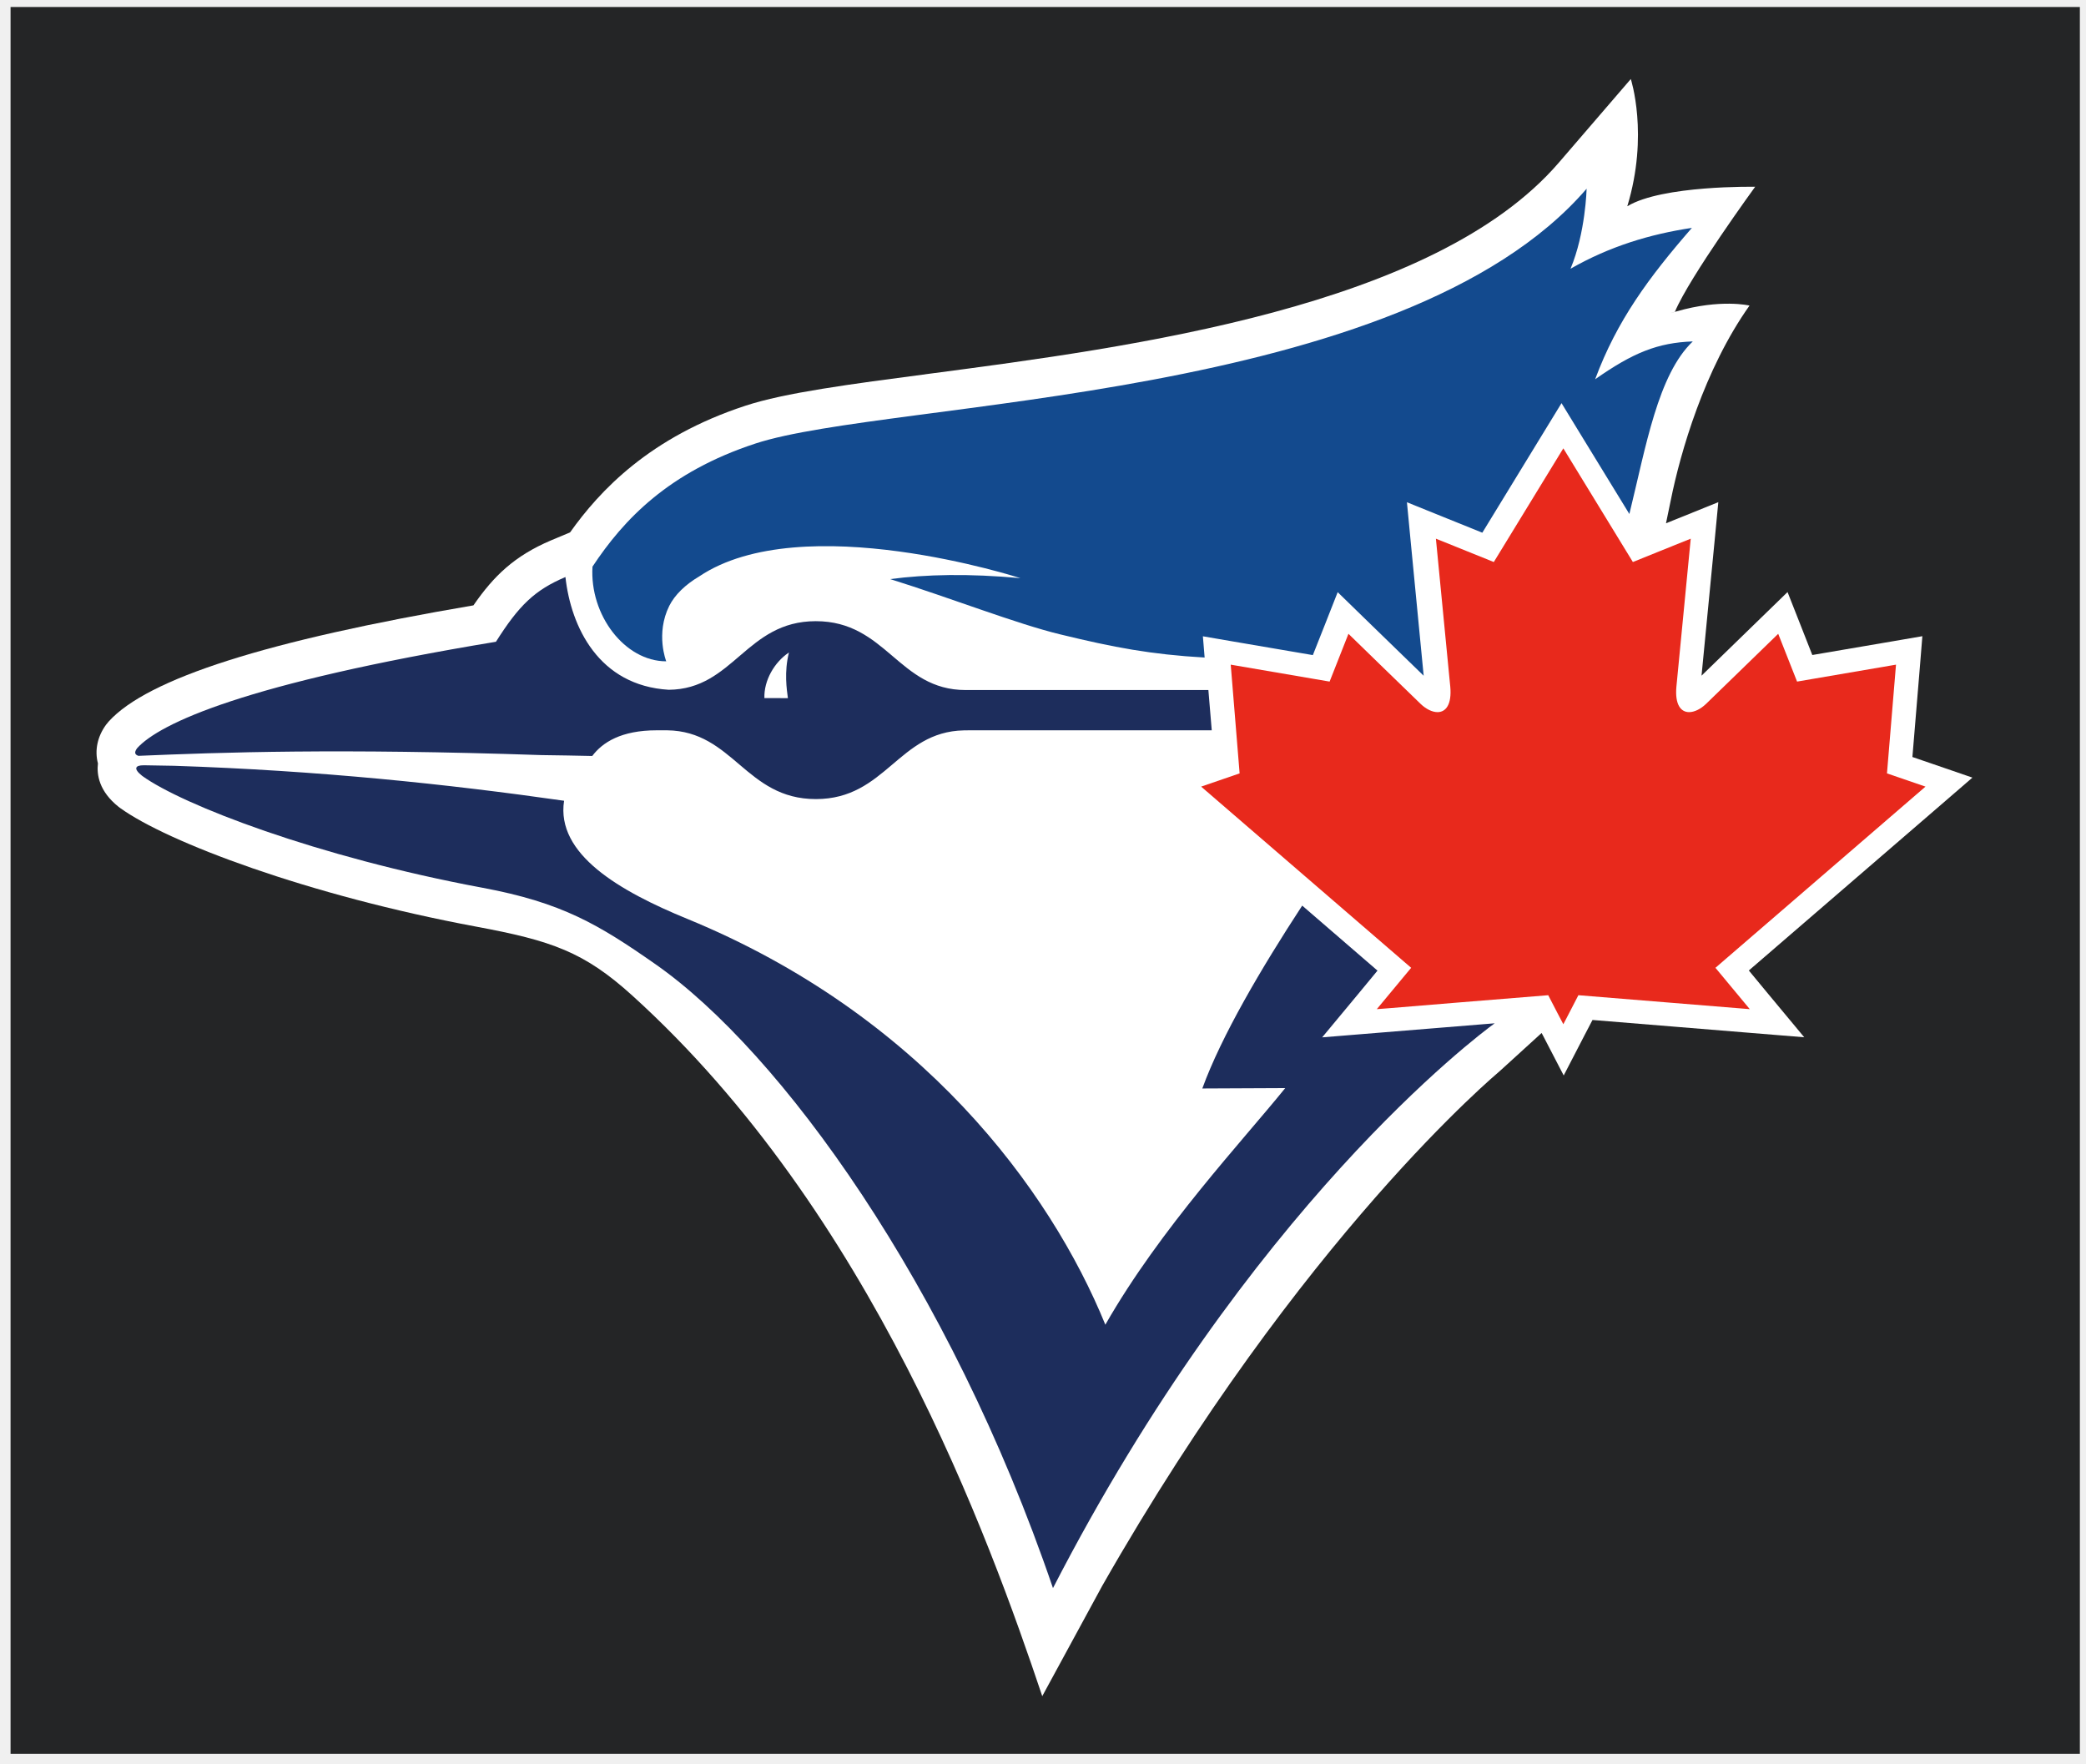
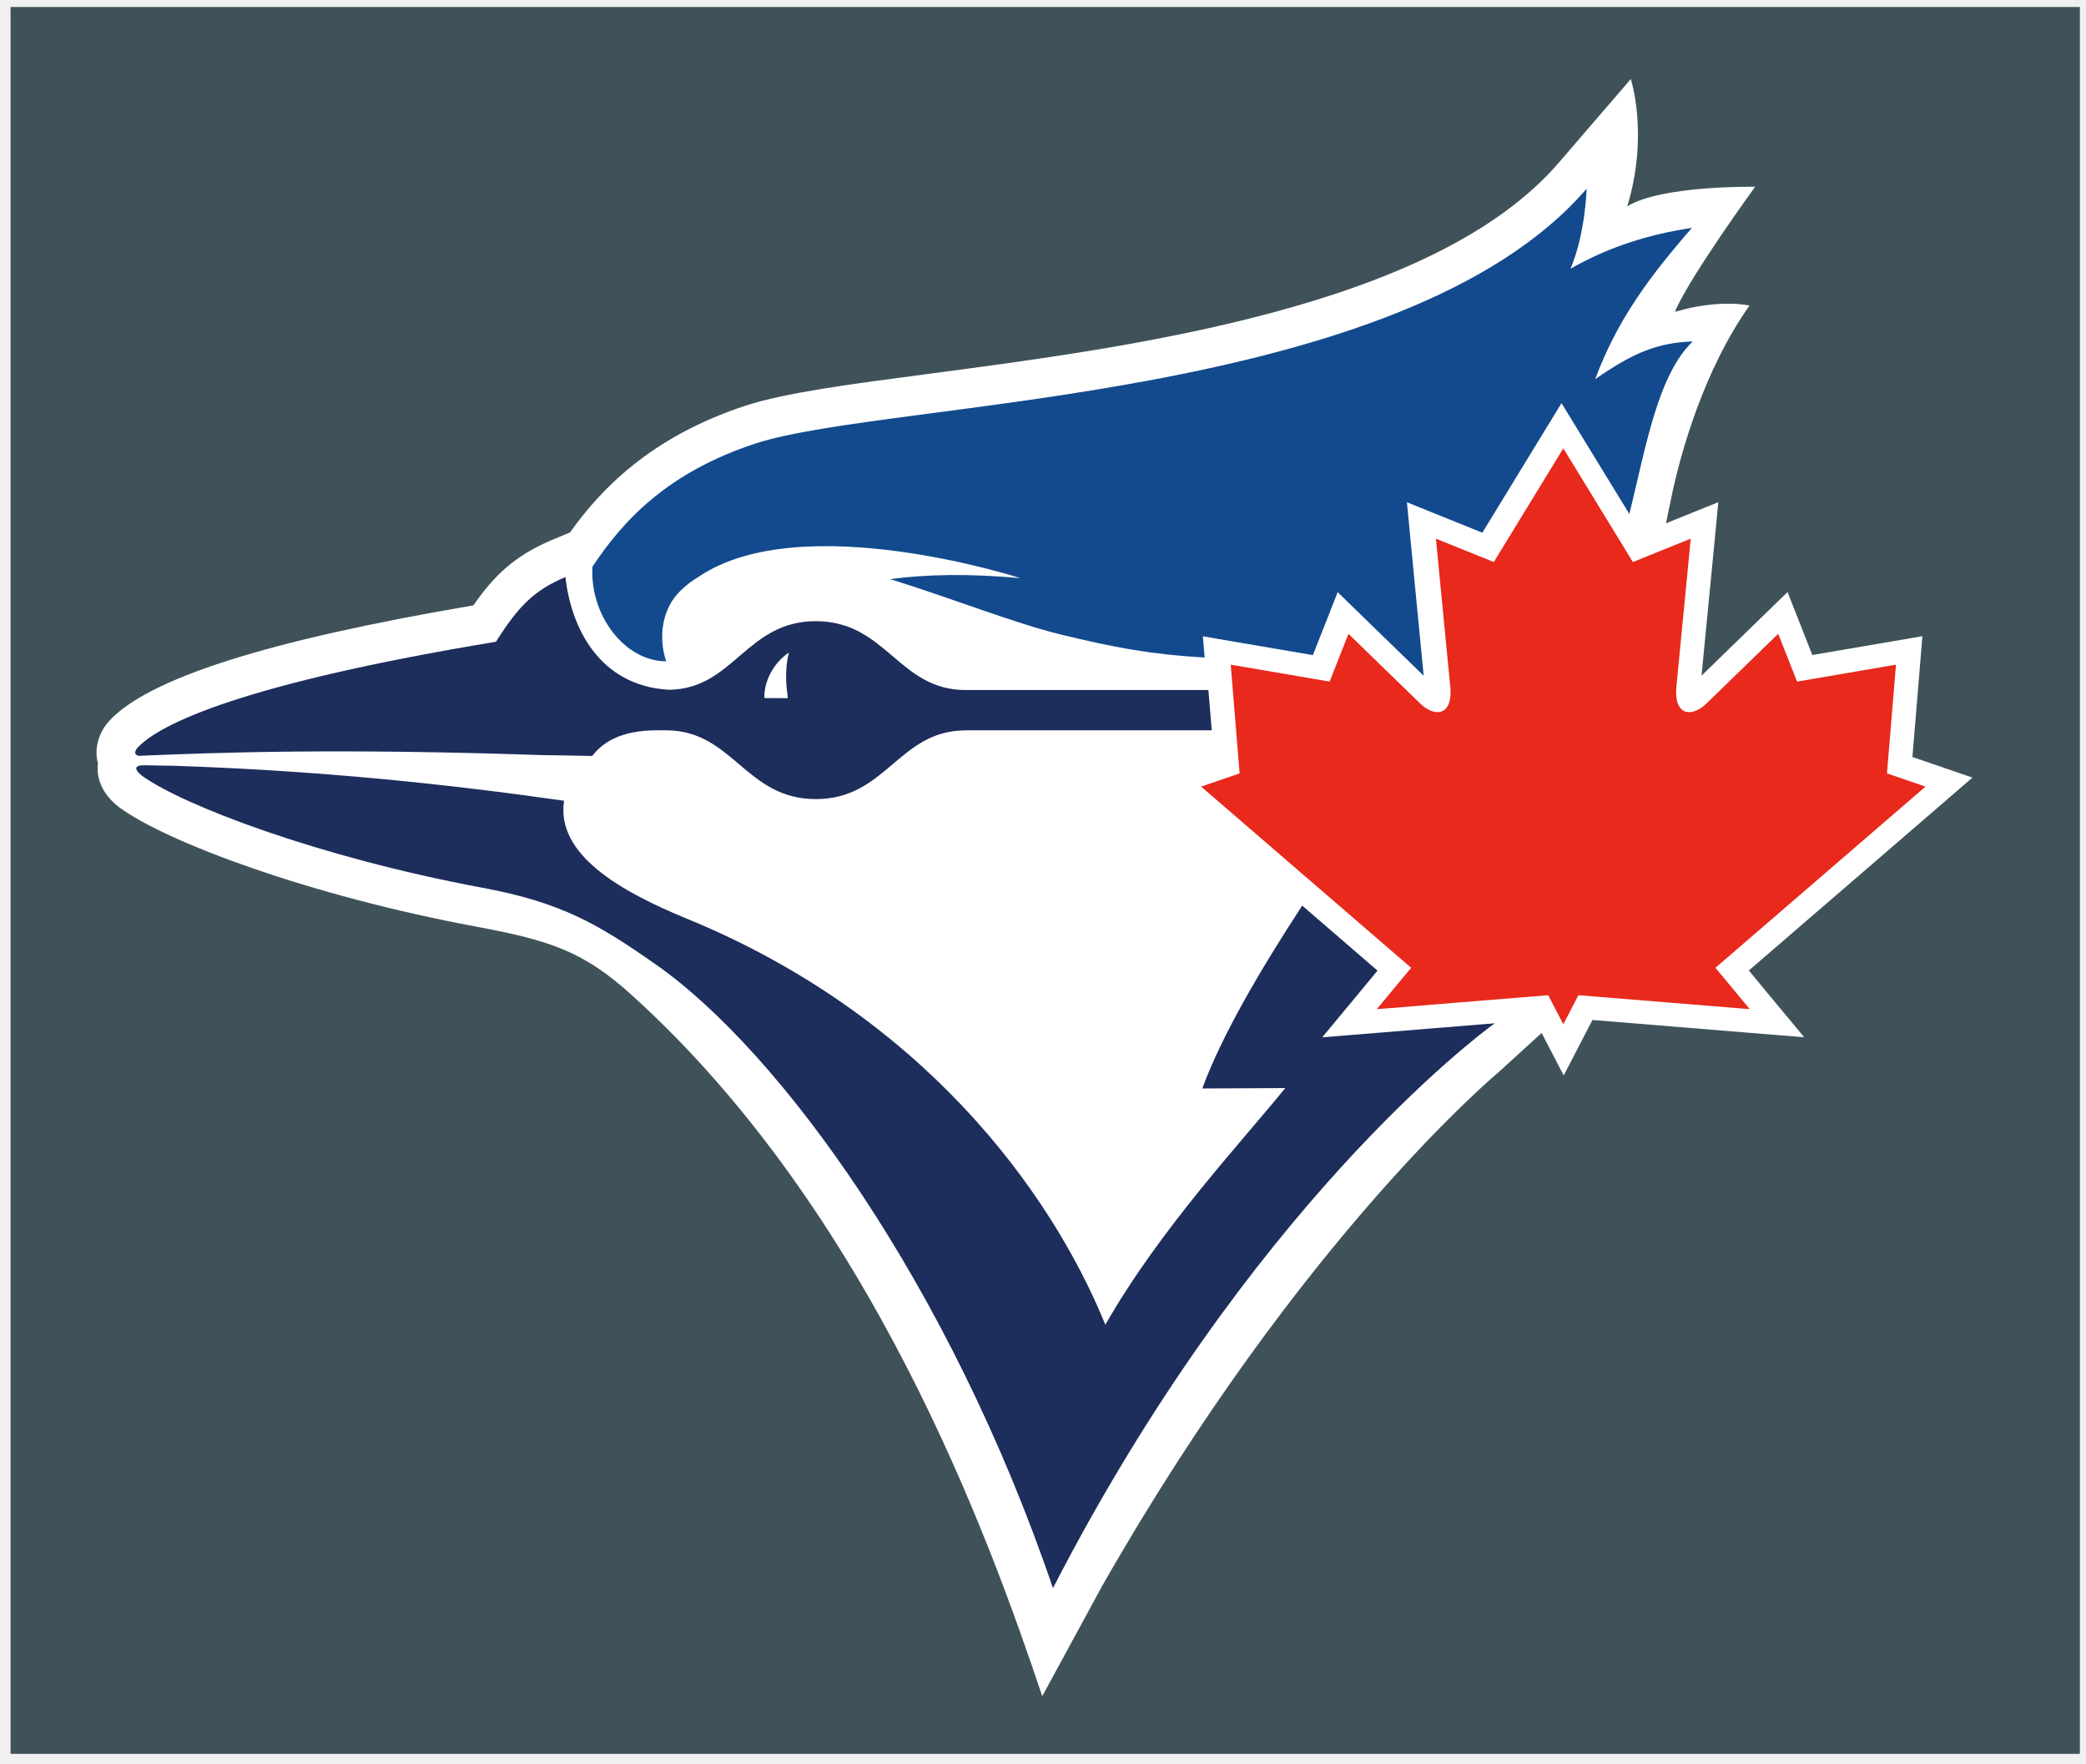
<svg xmlns="http://www.w3.org/2000/svg" xml:space="preserve" height="211.34" viewBox="0 0 250 211.344" width="250" version="1.1">
  <g transform="matrix(1.25 0 0 -1.25 -1146.3 434.79)">
    <g transform="matrix(2.2895 0 0 2.2895 -1309.5 -337.56)">
-       <path d="m1059.6 299.07h-86.658v-73.15h86.658v73.15z" fill="#242526" />
+       <path d="m1059.6 299.07h-86.658v-73.15h86.658v73.15z" fill="#405259" />
      <path d="m1055.1 266.8-1.625 0.559-0.888 0.304 0.314 3.785 0.103 1.274-1.257-0.216-3.352-0.572-0.492 1.253-0.545 1.383-1.066-1.036c-0.019-0.019-1.666-1.624-2.536-2.465 0.157 1.582 0.544 5.599 0.548 5.646l0.155 1.62-1.506-0.609-0.685-0.275c0.069 0.323 0.135 0.642 0.199 0.959 0.4 1.993 1.404 5.49 3.299 8.157 0 0-1.208 0.291-3.069-0.247-0.525-0.15-0.04-0.008-0.056-0.013 0.616 1.468 3.361 5.235 3.361 5.235s-3.889 0.072-5.355-0.816c0.911 2.995 0.147 5.328 0.147 5.328l-3.018-3.506c-5.212-6.051-17.913-7.723-26.317-8.83-3.4-0.448-6.087-0.801-7.743-1.345-4.001-1.311-6.097-3.551-7.343-5.304l-0.799-0.335c-1.528-0.65-2.396-1.486-3.248-2.721-8.649-1.472-13.647-3.065-15.274-4.863l-0.109-0.133c-0.366-0.499-0.485-1.082-0.342-1.621-0.055-0.466 0.042-1.167 0.867-1.821l0.057-0.043c1.974-1.431 7.873-3.66 14.916-4.972 3.162-0.588 4.519-1.059 6.534-2.883 10.019-9.07 14.941-22.696 17.172-29.342l2.508 4.614c8.371 14.693 16.573 21.486 16.669 21.577l1.735 1.58 0.048-0.089 0.877-1.69 0.876 1.692 0.33 0.632 6.521-0.533 2.346-0.191-1.504 1.809-0.816 0.987 8.06 6.951 1.303 1.126z" fill="#fff" />
      <path d="m1000.4 271.67s-0.457 1.149 0.128 2.324c0.232 0.46 0.67 0.886 1.254 1.232 4.311 2.892 13.452-0.074 13.452-0.074-2.17 0.2-3.952 0.16-5.455-0.039 2.55-0.795 5.276-1.869 7.125-2.316 2.272-0.552 3.782-0.836 6.043-0.97l-0.073 0.891 1.255-0.216 3.35-0.572 0.496 1.253 0.544 1.383 1.064-1.036c0.024-0.019 1.668-1.624 2.537-2.464-0.156 1.581-0.543 5.598-0.546 5.645l-0.155 1.62 1.507-0.609 1.65-0.666 2.474 4.047 0.843 1.378 0.842-1.378 1.999-3.264c0.696 2.833 1.195 5.835 2.656 7.227-1.466-0.055-2.494-0.466-4.089-1.585 0.907 2.448 2.244 4.264 4.052 6.34-1.754-0.265-3.432-0.769-5.083-1.711 0.63 1.498 0.674 3.351 0.674 3.351-7.714-8.953-29.229-8.841-34.802-10.669-3.653-1.197-5.529-3.191-6.83-5.157-0.126-2.026 1.35-3.965 3.088-3.965" fill="#134a8e" />
      <path d="m996.18 275.2c-1.287-0.547-1.945-1.183-2.911-2.711-10.496-1.736-14.086-3.416-15.028-4.458-0.14-0.19-0.079-0.276 0.056-0.319 3.479 0.146 8.358 0.319 16.883 0.031 0.722-0.009 1.431-0.022 2.122-0.037 0.428 0.569 1.212 1.075 2.7 1.075h0.148 0.291c2.77-0.038 3.284-2.88 6.226-2.88 2.929 0 3.448 2.821 6.195 2.877 0.075 0.001 0.158 0.002 0.231 0.003h10.152l-0.141 1.686h-10.164c-2.818 0-3.318 2.884-6.278 2.884-2.917 0-3.44-2.849-6.155-2.873-2.936 0.174-4.098 2.636-4.328 4.722zm9.359-3.159c-0.207-0.83-0.091-1.544-0.044-1.913l-0.984 0.003c-0.023 0.74 0.418 1.502 1.028 1.909zm-27.023-4.725c-0.354 0.002-0.445-0.141-0.061-0.444 1.668-1.208 7.317-3.393 14.248-4.684 3.332-0.622 4.86-1.534 7.252-3.206 5.21-3.644 12.31-13.411 16.641-26.122 8.21 15.944 17.742 23.102 18.498 23.652l-4.883-0.398-2.342-0.191 1.503 1.809 0.814 0.986-3.153 2.722c-1.714-2.622-3.385-5.463-4.183-7.658l3.472 0.016c-1.783-2.21-5.22-5.86-7.533-9.908-2.314 5.678-7.726 12.981-17.506 16.994-2.833 1.162-5.508 2.705-5.161 4.947-4.9 0.699-10.257 1.264-16.331 1.464-0.461 0.007-0.892 0.016-1.275 0.022z" fill="#1d2d5c" />
      <path d="m1051.9 271.53-4.143-0.709-0.79 2.001s-2.671-2.597-3.025-2.938c-0.23-0.219-0.488-0.342-0.706-0.342-0.346 0-0.601 0.313-0.532 1.069 0.01 0.068 0.017 0.177 0.031 0.319 0.135 1.377 0.569 5.863 0.569 5.876l-1.312-0.529-1.111-0.449-2.912 4.76h-0.001l-2.911-4.76-2.425 0.978c0.001-0.013 0.436-4.499 0.57-5.876 0.014-0.142 0.024-0.251 0.032-0.319 0.069-0.756-0.189-1.069-0.534-1.069-0.22 0-0.474 0.123-0.705 0.342-0.357 0.341-3.025 2.938-3.025 2.938l-0.789-2.001-4.141 0.709 0.372-4.553-1.611-0.554 8.794-7.587v-0.001l-1.438-1.731 0.509 0.039 2.826 0.233 3.844 0.312 0.384-0.742 0.081-0.154 0.168-0.32 0.326 0.628 0.304 0.588 7.178-0.584-1.438 1.731v0.001l8.796 7.587-1.613 0.554 0.378 4.553z" fill="#e8291c" />
    </g>
  </g>
</svg>
